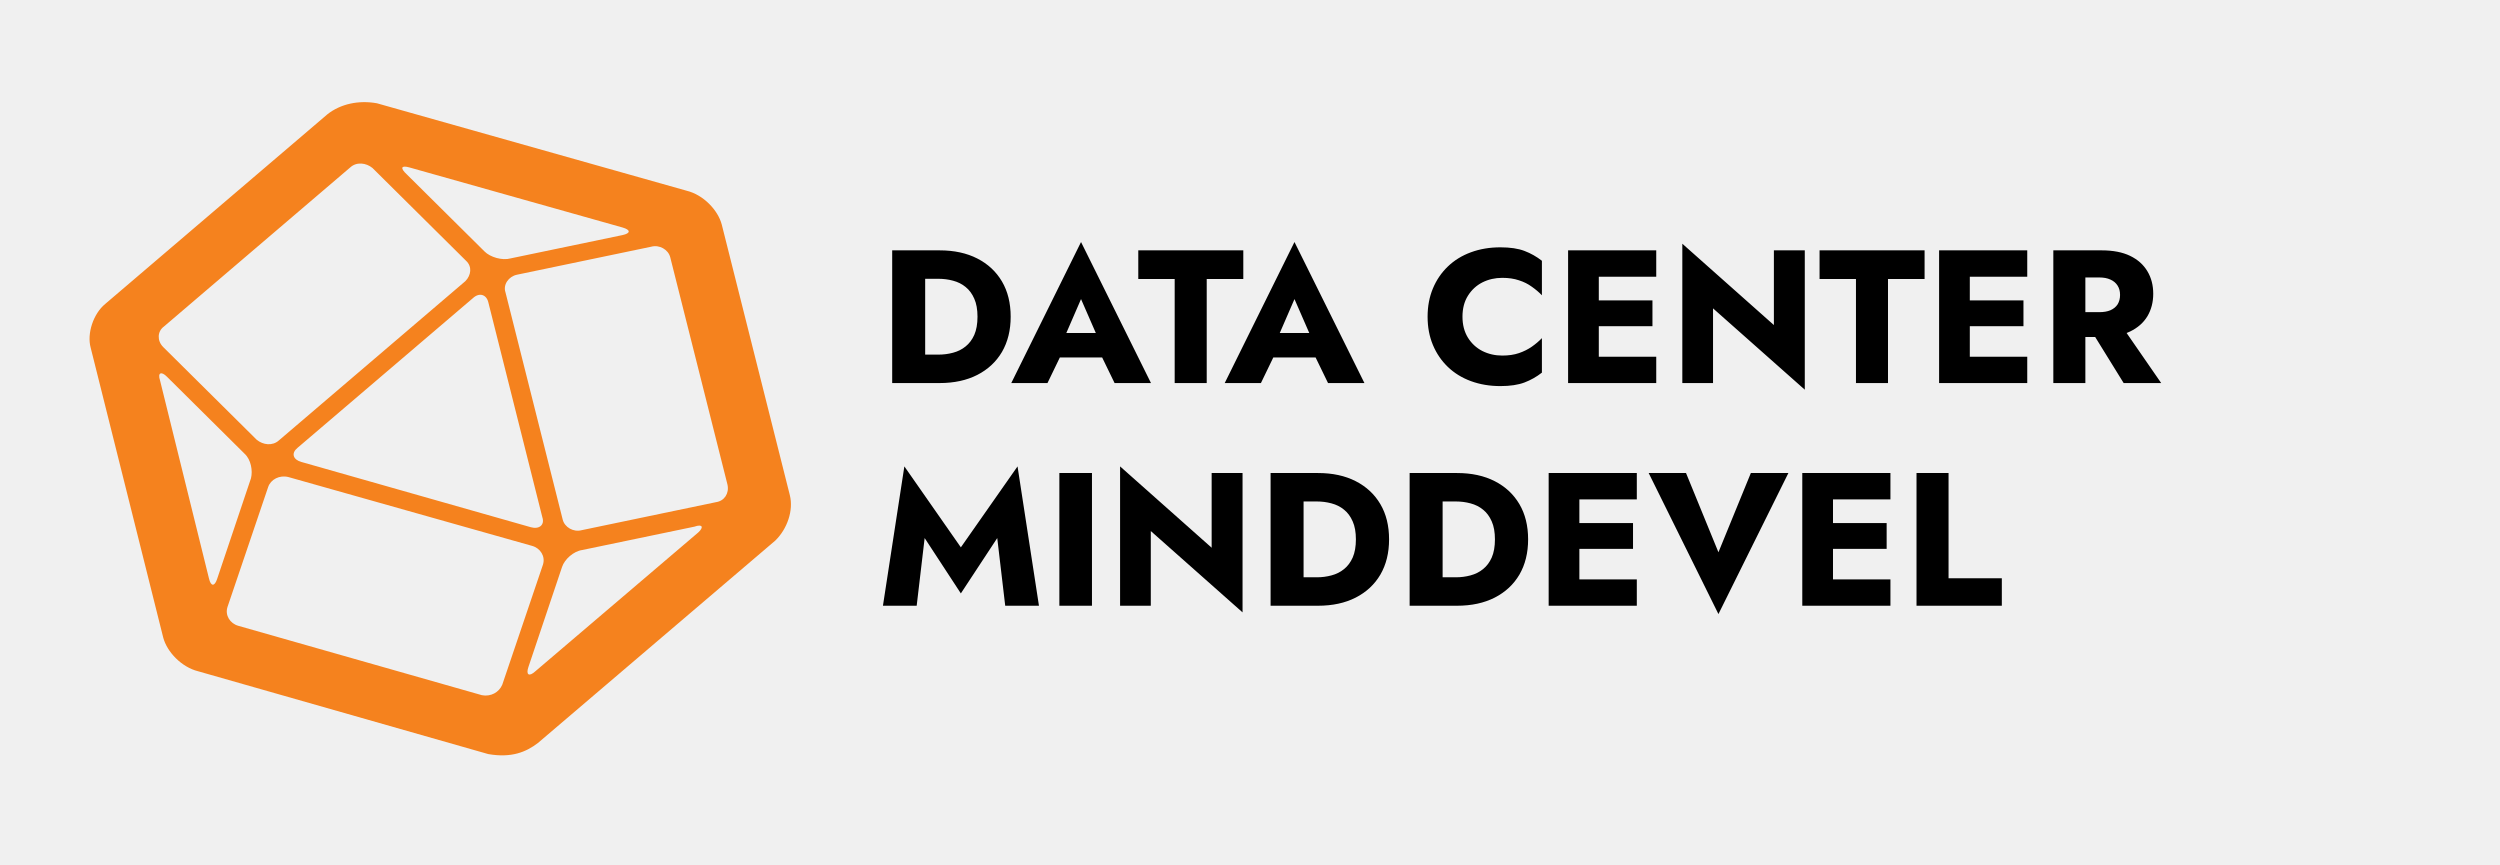
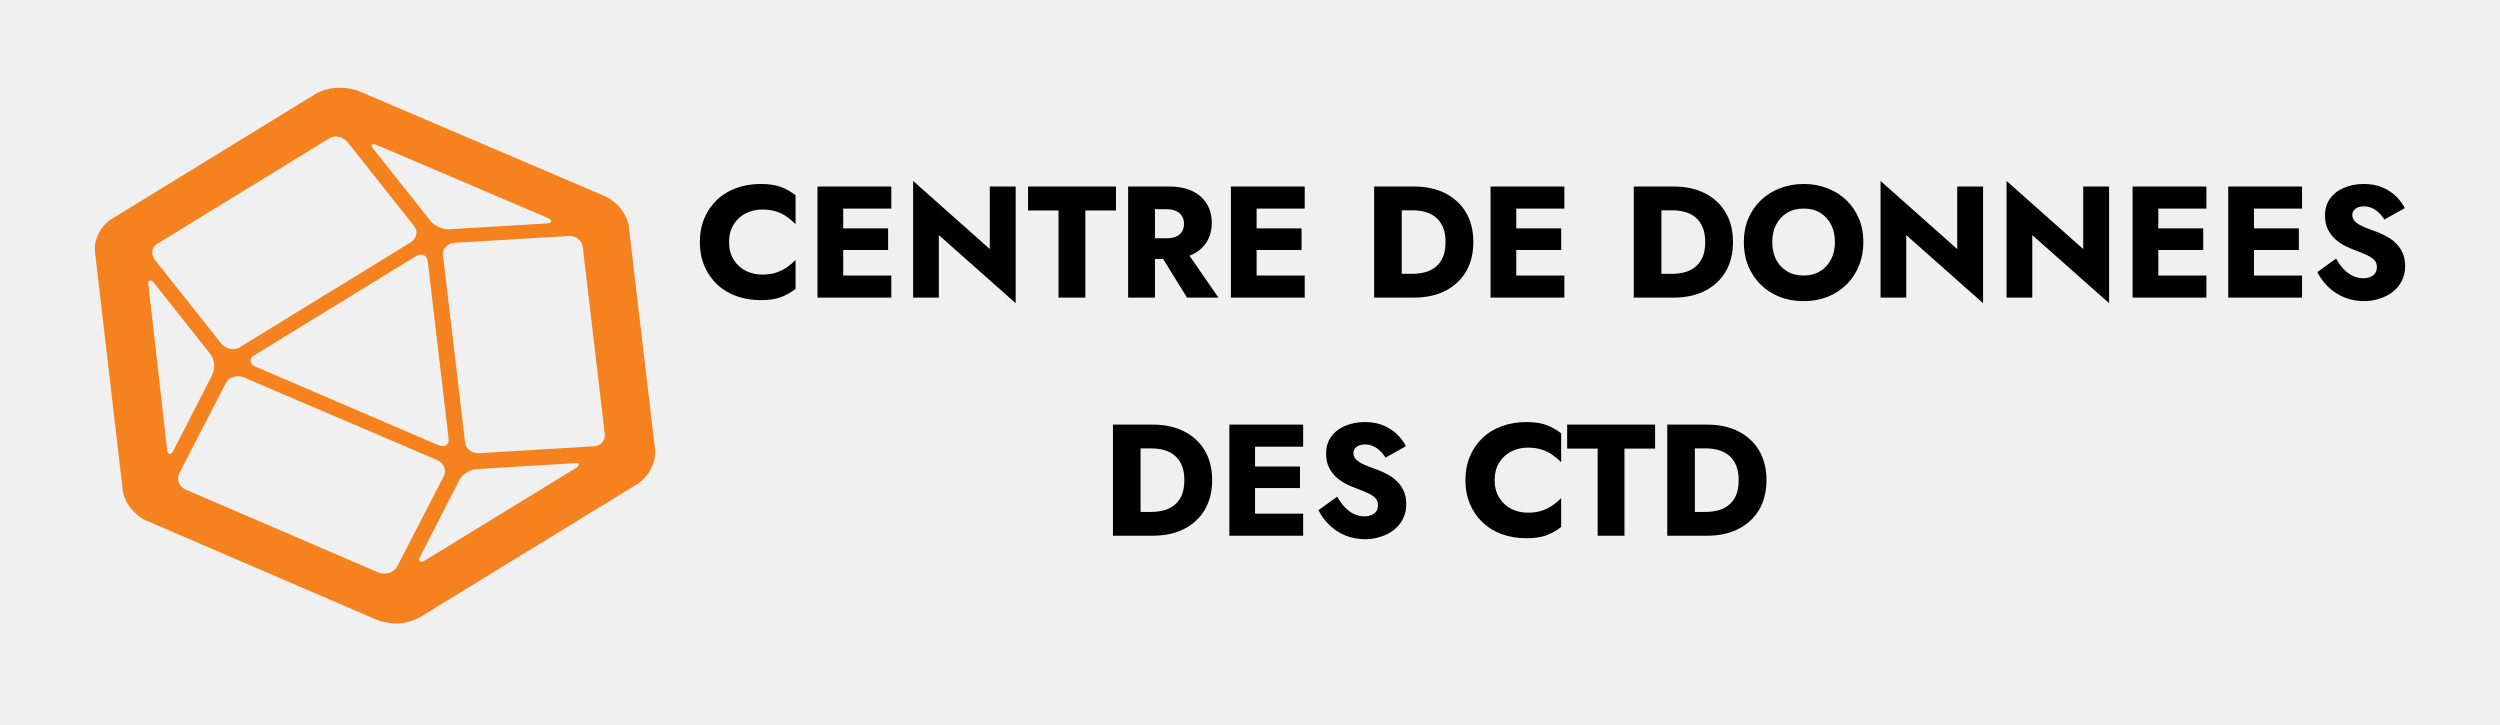
- <svg xmlns="http://www.w3.org/2000/svg" width="211" height="73" viewBox="0 0 211 73" fill="none">
-   <path d="M75.301 21.13V32.33H78.085V21.13H75.301ZM79.301 32.33C80.527 32.33 81.589 32.1 82.485 31.642C83.381 31.183 84.074 30.538 84.565 29.706C85.055 28.863 85.301 27.871 85.301 26.73C85.301 25.578 85.055 24.586 84.565 23.754C84.074 22.922 83.381 22.276 82.485 21.818C81.589 21.359 80.527 21.13 79.301 21.13H77.093V23.53H79.205C79.631 23.53 80.042 23.583 80.437 23.69C80.842 23.797 81.194 23.973 81.493 24.218C81.802 24.463 82.047 24.794 82.229 25.21C82.41 25.615 82.501 26.122 82.501 26.73C82.501 27.338 82.41 27.85 82.229 28.266C82.047 28.671 81.802 28.997 81.493 29.242C81.194 29.487 80.842 29.663 80.437 29.77C80.042 29.877 79.631 29.93 79.205 29.93H77.093V32.33H79.301ZM88.311 30.17H94.231L94.055 28.106H88.503L88.311 30.17ZM91.239 25.242L92.823 28.874L92.727 29.562L94.071 32.33H97.143L91.239 20.426L85.351 32.33H88.407L89.799 29.45L89.671 28.858L91.239 25.242ZM96.071 23.546H99.143V32.33H101.847V23.546H104.935V21.13H96.071V23.546ZM106.326 30.17H112.246L112.07 28.106H106.518L106.326 30.17ZM109.254 25.242L110.838 28.874L110.742 29.562L112.086 32.33H115.158L109.254 20.426L103.366 32.33H106.422L107.814 29.45L107.686 28.858L109.254 25.242ZM123.433 26.73C123.433 26.037 123.587 25.445 123.897 24.954C124.206 24.463 124.611 24.09 125.113 23.834C125.625 23.578 126.185 23.45 126.793 23.45C127.326 23.45 127.795 23.519 128.201 23.658C128.606 23.786 128.969 23.967 129.289 24.202C129.609 24.426 129.891 24.666 130.137 24.922V22.01C129.689 21.658 129.198 21.381 128.665 21.178C128.131 20.975 127.454 20.874 126.633 20.874C125.737 20.874 124.91 21.012 124.153 21.29C123.395 21.567 122.745 21.967 122.201 22.49C121.657 23.012 121.235 23.631 120.937 24.346C120.638 25.061 120.489 25.855 120.489 26.73C120.489 27.605 120.638 28.399 120.937 29.114C121.235 29.828 121.657 30.447 122.201 30.97C122.745 31.492 123.395 31.892 124.153 32.17C124.91 32.447 125.737 32.586 126.633 32.586C127.454 32.586 128.131 32.484 128.665 32.282C129.198 32.079 129.689 31.802 130.137 31.45V28.538C129.891 28.794 129.609 29.034 129.289 29.258C128.969 29.482 128.606 29.663 128.201 29.802C127.795 29.941 127.326 30.01 126.793 30.01C126.185 30.01 125.625 29.882 125.113 29.626C124.611 29.37 124.206 28.997 123.897 28.506C123.587 28.005 123.433 27.413 123.433 26.73ZM134.139 32.33H139.787V30.106H134.139V32.33ZM134.139 23.354H139.787V21.13H134.139V23.354ZM134.139 27.53H139.467V25.354H134.139V27.53ZM132.347 21.13V32.33H134.939V21.13H132.347ZM149.716 21.13V27.434L141.988 20.57V32.33H144.58V26.026L152.324 32.89V21.13H149.716ZM153.571 23.546H156.643V32.33H159.347V23.546H162.435V21.13H153.571V23.546ZM165.452 32.33H171.1V30.106H165.452V32.33ZM165.452 23.354H171.1V21.13H165.452V23.354ZM165.452 27.53H170.78V25.354H165.452V27.53ZM163.66 21.13V32.33H166.252V21.13H163.66ZM176.101 27.258L179.237 32.33H182.405L178.901 27.258H176.101ZM173.301 21.13V32.33H176.005V21.13H173.301ZM174.997 23.418H177.189C177.551 23.418 177.861 23.477 178.117 23.594C178.383 23.711 178.586 23.882 178.725 24.106C178.863 24.319 178.933 24.581 178.933 24.89C178.933 25.199 178.863 25.466 178.725 25.69C178.586 25.903 178.383 26.069 178.117 26.186C177.861 26.293 177.551 26.346 177.189 26.346H174.997V28.442H177.381C178.341 28.442 179.141 28.287 179.781 27.978C180.421 27.669 180.906 27.242 181.237 26.698C181.567 26.143 181.733 25.509 181.733 24.794C181.733 24.069 181.567 23.434 181.237 22.89C180.906 22.335 180.421 21.903 179.781 21.594C179.141 21.285 178.341 21.13 177.381 21.13H174.997V23.418Z" fill="black" />
+ <svg xmlns="http://www.w3.org/2000/svg" width="252" height="73" viewBox="0 0 252 73" fill="none">
+   <path d="M73.488 24.4C73.488 23.707 73.643 23.115 73.952 22.624C74.261 22.133 74.667 21.76 75.168 21.504C75.68 21.248 76.24 21.12 76.848 21.12C77.381 21.12 77.851 21.189 78.256 21.328C78.661 21.456 79.024 21.637 79.344 21.872C79.664 22.096 79.947 22.336 80.192 22.592V19.68C79.744 19.328 79.253 19.051 78.72 18.848C78.187 18.645 77.509 18.544 76.688 18.544C75.792 18.544 74.965 18.683 74.208 18.96C73.451 19.237 72.8 19.637 72.256 20.16C71.712 20.683 71.291 21.301 70.992 22.016C70.693 22.731 70.544 23.525 70.544 24.4C70.544 25.275 70.693 26.069 70.992 26.784C71.291 27.499 71.712 28.117 72.256 28.64C72.8 29.163 73.451 29.563 74.208 29.84C74.965 30.117 75.792 30.256 76.688 30.256C77.509 30.256 78.187 30.155 78.72 29.952C79.253 29.749 79.744 29.472 80.192 29.12V26.208C79.947 26.464 79.664 26.704 79.344 26.928C79.024 27.152 78.661 27.333 78.256 27.472C77.851 27.611 77.381 27.68 76.848 27.68C76.24 27.68 75.68 27.552 75.168 27.296C74.667 27.04 74.261 26.667 73.952 26.176C73.643 25.675 73.488 25.083 73.488 24.4ZM84.195 30H89.843V27.776H84.195V30ZM84.195 21.024H89.843V18.8H84.195V21.024ZM84.195 25.2H89.523V23.024H84.195V25.2ZM82.403 18.8V30H84.995V18.8H82.403ZM99.771 18.8V25.104L92.043 18.24V30H94.635V23.696L102.379 30.56V18.8H99.771ZM103.627 21.216H106.699V30H109.403V21.216H112.491V18.8H103.627V21.216ZM116.515 24.928L119.651 30H122.819L119.315 24.928H116.515ZM113.715 18.8V30H116.419V18.8H113.715ZM115.411 21.088H117.603C117.966 21.088 118.275 21.147 118.531 21.264C118.798 21.381 119.001 21.552 119.139 21.776C119.278 21.989 119.347 22.251 119.347 22.56C119.347 22.869 119.278 23.136 119.139 23.36C119.001 23.573 118.798 23.739 118.531 23.856C118.275 23.963 117.966 24.016 117.603 24.016H115.411V26.112H117.795C118.755 26.112 119.555 25.957 120.195 25.648C120.835 25.339 121.321 24.912 121.651 24.368C121.982 23.813 122.147 23.179 122.147 22.464C122.147 21.739 121.982 21.104 121.651 20.56C121.321 20.005 120.835 19.573 120.195 19.264C119.555 18.955 118.755 18.8 117.795 18.8H115.411V21.088ZM125.867 30H131.515V27.776H125.867V30ZM125.867 21.024H131.515V18.8H125.867V21.024ZM125.867 25.2H131.195V23.024H125.867V25.2ZM124.075 18.8V30H126.667V18.8H124.075ZM138.512 18.8V30H141.296V18.8H138.512ZM142.512 30C143.739 30 144.8 29.771 145.696 29.312C146.592 28.853 147.285 28.208 147.776 27.376C148.267 26.533 148.512 25.541 148.512 24.4C148.512 23.248 148.267 22.256 147.776 21.424C147.285 20.592 146.592 19.947 145.696 19.488C144.8 19.029 143.739 18.8 142.512 18.8H140.304V21.2H142.416C142.843 21.2 143.253 21.253 143.648 21.36C144.053 21.467 144.405 21.643 144.704 21.888C145.013 22.133 145.259 22.464 145.44 22.88C145.621 23.285 145.712 23.792 145.712 24.4C145.712 25.008 145.621 25.52 145.44 25.936C145.259 26.341 145.013 26.667 144.704 26.912C144.405 27.157 144.053 27.333 143.648 27.44C143.253 27.547 142.843 27.6 142.416 27.6H140.304V30H142.512ZM152.039 30H157.687V27.776H152.039V30ZM152.039 21.024H157.687V18.8H152.039V21.024ZM152.039 25.2H157.367V23.024H152.039V25.2ZM150.247 18.8V30H152.839V18.8H150.247ZM164.684 18.8V30H167.468V18.8H164.684ZM168.684 30C169.911 30 170.972 29.771 171.868 29.312C172.764 28.853 173.457 28.208 173.948 27.376C174.439 26.533 174.684 25.541 174.684 24.4C174.684 23.248 174.439 22.256 173.948 21.424C173.457 20.592 172.764 19.947 171.868 19.488C170.972 19.029 169.911 18.8 168.684 18.8H166.476V21.2H168.588C169.015 21.2 169.425 21.253 169.82 21.36C170.225 21.467 170.577 21.643 170.876 21.888C171.185 22.133 171.431 22.464 171.612 22.88C171.793 23.285 171.884 23.792 171.884 24.4C171.884 25.008 171.793 25.52 171.612 25.936C171.431 26.341 171.185 26.667 170.876 26.912C170.577 27.157 170.225 27.333 169.82 27.44C169.425 27.547 169.015 27.6 168.588 27.6H166.476V30H168.684ZM178.642 24.4C178.642 23.739 178.77 23.157 179.026 22.656C179.293 22.144 179.661 21.744 180.13 21.456C180.61 21.168 181.17 21.024 181.81 21.024C182.461 21.024 183.021 21.168 183.49 21.456C183.96 21.744 184.322 22.144 184.578 22.656C184.834 23.157 184.962 23.739 184.962 24.4C184.962 25.061 184.829 25.648 184.562 26.16C184.306 26.661 183.938 27.056 183.458 27.344C182.989 27.632 182.44 27.776 181.81 27.776C181.17 27.776 180.61 27.632 180.13 27.344C179.661 27.056 179.293 26.661 179.026 26.16C178.77 25.648 178.642 25.061 178.642 24.4ZM175.778 24.4C175.778 25.264 175.922 26.059 176.21 26.784C176.509 27.509 176.925 28.139 177.458 28.672C178.002 29.205 178.642 29.621 179.378 29.92C180.114 30.208 180.925 30.352 181.81 30.352C182.685 30.352 183.49 30.208 184.226 29.92C184.962 29.621 185.597 29.205 186.13 28.672C186.674 28.139 187.09 27.509 187.378 26.784C187.677 26.059 187.826 25.264 187.826 24.4C187.826 23.536 187.677 22.747 187.378 22.032C187.08 21.317 186.658 20.699 186.114 20.176C185.57 19.653 184.93 19.253 184.194 18.976C183.469 18.688 182.674 18.544 181.81 18.544C180.957 18.544 180.162 18.688 179.426 18.976C178.69 19.253 178.05 19.653 177.506 20.176C176.962 20.699 176.536 21.317 176.226 22.032C175.928 22.747 175.778 23.536 175.778 24.4ZM197.287 18.8V25.104L189.559 18.24V30H192.151V23.696L199.895 30.56V18.8H197.287ZM209.99 18.8V25.104L202.262 18.24V30H204.854V23.696L212.598 30.56V18.8H209.99ZM216.757 30H222.405V27.776H216.757V30ZM216.757 21.024H222.405V18.8H216.757V21.024ZM216.757 25.2H222.085V23.024H216.757V25.2ZM214.965 18.8V30H217.557V18.8H214.965ZM226.398 30H232.046V27.776H226.398V30ZM226.398 21.024H232.046V18.8H226.398V21.024ZM226.398 25.2H231.726V23.024H226.398V25.2ZM224.606 18.8V30H227.198V18.8H224.606ZM235.479 26.064L233.59 27.424C233.847 27.957 234.204 28.448 234.663 28.896C235.121 29.344 235.66 29.701 236.279 29.968C236.908 30.224 237.585 30.352 238.311 30.352C238.833 30.352 239.34 30.272 239.831 30.112C240.332 29.963 240.775 29.739 241.159 29.44C241.553 29.141 241.863 28.773 242.087 28.336C242.321 27.888 242.439 27.381 242.439 26.816C242.439 26.347 242.364 25.931 242.215 25.568C242.065 25.205 241.857 24.885 241.591 24.608C241.335 24.331 241.036 24.096 240.695 23.904C240.353 23.701 239.985 23.525 239.591 23.376C239.068 23.195 238.62 23.024 238.247 22.864C237.884 22.704 237.601 22.528 237.399 22.336C237.207 22.144 237.111 21.92 237.111 21.664C237.111 21.419 237.212 21.216 237.415 21.056C237.617 20.885 237.911 20.8 238.295 20.8C238.583 20.8 238.849 20.859 239.095 20.976C239.351 21.083 239.58 21.237 239.783 21.44C239.996 21.632 240.183 21.861 240.343 22.128L242.407 20.976C242.215 20.592 241.937 20.213 241.575 19.84C241.212 19.467 240.753 19.157 240.199 18.912C239.655 18.667 239.009 18.544 238.263 18.544C237.537 18.544 236.876 18.672 236.279 18.928C235.692 19.173 235.223 19.536 234.871 20.016C234.529 20.496 234.359 21.067 234.359 21.728C234.359 22.283 234.46 22.757 234.663 23.152C234.865 23.536 235.121 23.867 235.431 24.144C235.74 24.411 236.065 24.629 236.407 24.8C236.759 24.971 237.068 25.104 237.335 25.2C237.879 25.403 238.316 25.584 238.647 25.744C238.977 25.904 239.217 26.075 239.367 26.256C239.516 26.427 239.591 26.656 239.591 26.944C239.591 27.285 239.463 27.557 239.207 27.76C238.951 27.952 238.625 28.048 238.231 28.048C237.857 28.048 237.5 27.968 237.159 27.808C236.828 27.648 236.519 27.419 236.231 27.12C235.953 26.821 235.703 26.469 235.479 26.064Z" fill="black" />
  <g style="mix-blend-mode:multiply">
-     <path d="M78.04 45.412L81.096 50.084L84.168 45.412L84.84 51.124H87.688L85.88 39.364L81.096 46.196L76.328 39.364L74.52 51.124H77.368L78.04 45.412ZM89.41 39.924V51.124H92.162V39.924H89.41ZM102.263 39.924V46.228L94.535 39.364V51.124H97.127V44.82L104.871 51.684V39.924H102.263ZM107.238 39.924V51.124H110.022V39.924H107.238ZM111.238 51.124C112.465 51.124 113.526 50.894 114.422 50.436C115.318 49.977 116.012 49.332 116.502 48.5C116.993 47.657 117.238 46.665 117.238 45.524C117.238 44.372 116.993 43.38 116.502 42.548C116.012 41.716 115.318 41.07 114.422 40.612C113.526 40.153 112.465 39.924 111.238 39.924H109.03V42.324H111.142C111.569 42.324 111.98 42.377 112.374 42.484C112.78 42.59 113.132 42.766 113.43 43.012C113.74 43.257 113.985 43.588 114.166 44.004C114.348 44.409 114.438 44.916 114.438 45.524C114.438 46.132 114.348 46.644 114.166 47.06C113.985 47.465 113.74 47.79 113.43 48.036C113.132 48.281 112.78 48.457 112.374 48.564C111.98 48.67 111.569 48.724 111.142 48.724H109.03V51.124H111.238ZM118.973 39.924V51.124H121.757V39.924H118.973ZM122.973 51.124C124.199 51.124 125.261 50.894 126.157 50.436C127.053 49.977 127.746 49.332 128.237 48.5C128.727 47.657 128.973 46.665 128.973 45.524C128.973 44.372 128.727 43.38 128.237 42.548C127.746 41.716 127.053 41.07 126.157 40.612C125.261 40.153 124.199 39.924 122.973 39.924H120.765V42.324H122.877C123.303 42.324 123.714 42.377 124.109 42.484C124.514 42.59 124.866 42.766 125.165 43.012C125.474 43.257 125.719 43.588 125.901 44.004C126.082 44.409 126.173 44.916 126.173 45.524C126.173 46.132 126.082 46.644 125.901 47.06C125.719 47.465 125.474 47.79 125.165 48.036C124.866 48.281 124.514 48.457 124.109 48.564C123.714 48.67 123.303 48.724 122.877 48.724H120.765V51.124H122.973ZM132.499 51.124H138.147V48.9H132.499V51.124ZM132.499 42.148H138.147V39.924H132.499V42.148ZM132.499 46.324H137.827V44.148H132.499V46.324ZM130.707 39.924V51.124H133.299V39.924H130.707ZM145.036 46.612L142.3 39.924H139.148L145.036 51.828L150.94 39.924H147.772L145.036 46.612ZM153.905 51.124H159.553V48.9H153.905V51.124ZM153.905 42.148H159.553V39.924H153.905V42.148ZM153.905 46.324H159.233V44.148H153.905V46.324ZM152.113 39.924V51.124H154.705V39.924H152.113ZM161.754 39.924V51.124H168.954V48.804H164.458V39.924H161.754Z" fill="black" />
+     <path d="M112.184 42.8V54H114.968V42.8H112.184ZM116.184 54C117.411 54 118.472 53.771 119.368 53.312C120.264 52.853 120.957 52.208 121.448 51.376C121.939 50.533 122.184 49.541 122.184 48.4C122.184 47.248 121.939 46.256 121.448 45.424C120.957 44.592 120.264 43.947 119.368 43.488C118.472 43.029 117.411 42.8 116.184 42.8H113.976V45.2H116.088C116.515 45.2 116.925 45.253 117.32 45.36C117.725 45.467 118.077 45.643 118.376 45.888C118.685 46.133 118.931 46.464 119.112 46.88C119.293 47.285 119.384 47.792 119.384 48.4C119.384 49.008 119.293 49.52 119.112 49.936C118.931 50.341 118.685 50.667 118.376 50.912C118.077 51.157 117.725 51.333 117.32 51.44C116.925 51.547 116.515 51.6 116.088 51.6H113.976V54H116.184ZM125.71 54H131.358V51.776H125.71V54ZM125.71 45.024H131.358V42.8H125.71V45.024ZM125.71 49.2H131.038V47.024H125.71V49.2ZM123.918 42.8V54H126.51V42.8H123.918ZM134.791 50.064L132.903 51.424C133.159 51.957 133.516 52.448 133.975 52.896C134.434 53.344 134.972 53.701 135.591 53.968C136.22 54.224 136.898 54.352 137.623 54.352C138.146 54.352 138.652 54.272 139.143 54.112C139.644 53.963 140.087 53.739 140.471 53.44C140.866 53.141 141.175 52.773 141.399 52.336C141.634 51.888 141.751 51.381 141.751 50.816C141.751 50.347 141.676 49.931 141.527 49.568C141.378 49.205 141.17 48.885 140.903 48.608C140.647 48.331 140.348 48.096 140.007 47.904C139.666 47.701 139.298 47.525 138.903 47.376C138.38 47.195 137.932 47.024 137.559 46.864C137.196 46.704 136.914 46.528 136.711 46.336C136.519 46.144 136.423 45.92 136.423 45.664C136.423 45.419 136.524 45.216 136.727 45.056C136.93 44.885 137.223 44.8 137.607 44.8C137.895 44.8 138.162 44.859 138.407 44.976C138.663 45.083 138.892 45.237 139.095 45.44C139.308 45.632 139.495 45.861 139.655 46.128L141.719 44.976C141.527 44.592 141.25 44.213 140.887 43.84C140.524 43.467 140.066 43.157 139.511 42.912C138.967 42.667 138.322 42.544 137.575 42.544C136.85 42.544 136.188 42.672 135.591 42.928C135.004 43.173 134.535 43.536 134.183 44.016C133.842 44.496 133.671 45.067 133.671 45.728C133.671 46.283 133.772 46.757 133.975 47.152C134.178 47.536 134.434 47.867 134.743 48.144C135.052 48.411 135.378 48.629 135.719 48.8C136.071 48.971 136.38 49.104 136.647 49.2C137.191 49.403 137.628 49.584 137.959 49.744C138.29 49.904 138.53 50.075 138.679 50.256C138.828 50.427 138.903 50.656 138.903 50.944C138.903 51.285 138.775 51.557 138.519 51.76C138.263 51.952 137.938 52.048 137.543 52.048C137.17 52.048 136.812 51.968 136.471 51.808C136.14 51.648 135.831 51.419 135.543 51.12C135.266 50.821 135.015 50.469 134.791 50.064ZM150.66 48.4C150.66 47.707 150.815 47.115 151.124 46.624C151.433 46.133 151.839 45.76 152.34 45.504C152.852 45.248 153.412 45.12 154.02 45.12C154.553 45.12 155.023 45.189 155.428 45.328C155.833 45.456 156.196 45.637 156.516 45.872C156.836 46.096 157.119 46.336 157.364 46.592V43.68C156.916 43.328 156.425 43.051 155.892 42.848C155.359 42.645 154.681 42.544 153.86 42.544C152.964 42.544 152.137 42.683 151.38 42.96C150.623 43.237 149.972 43.637 149.428 44.16C148.884 44.683 148.463 45.301 148.164 46.016C147.865 46.731 147.716 47.525 147.716 48.4C147.716 49.275 147.865 50.069 148.164 50.784C148.463 51.499 148.884 52.117 149.428 52.64C149.972 53.163 150.623 53.563 151.38 53.84C152.137 54.117 152.964 54.256 153.86 54.256C154.681 54.256 155.359 54.155 155.892 53.952C156.425 53.749 156.916 53.472 157.364 53.12V50.208C157.119 50.464 156.836 50.704 156.516 50.928C156.196 51.152 155.833 51.333 155.428 51.472C155.023 51.611 154.553 51.68 154.02 51.68C153.412 51.68 152.852 51.552 152.34 51.296C151.839 51.04 151.433 50.667 151.124 50.176C150.815 49.675 150.66 49.083 150.66 48.4ZM157.97 45.216H161.042V54H163.746V45.216H166.834V42.8H157.97V45.216ZM168.059 42.8V54H170.843V42.8H168.059ZM172.059 54C173.286 54 174.347 53.771 175.243 53.312C176.139 52.853 176.832 52.208 177.323 51.376C177.814 50.533 178.059 49.541 178.059 48.4C178.059 47.248 177.814 46.256 177.323 45.424C176.832 44.592 176.139 43.947 175.243 43.488C174.347 43.029 173.286 42.8 172.059 42.8H169.851V45.2H171.963C172.39 45.2 172.8 45.253 173.195 45.36C173.6 45.467 173.952 45.643 174.251 45.888C174.56 46.133 174.806 46.464 174.987 46.88C175.168 47.285 175.259 47.792 175.259 48.4C175.259 49.008 175.168 49.52 174.987 49.936C174.806 50.341 174.56 50.667 174.251 50.912C173.952 51.157 173.6 51.333 173.195 51.44C172.8 51.547 172.39 51.6 171.963 51.6H169.851V54H172.059Z" fill="black" />
  </g>
  <g clip-path="url(#clip0_4_23)">
-     <path d="M45.399 62.71L65.427 45.631C66.447 44.646 66.984 43.071 66.662 41.792L60.917 18.954C60.594 17.724 59.36 16.444 57.963 16.1L31.814 8.717C30.28 8.438 28.736 8.767 27.626 9.652L8.886 25.648C7.866 26.485 7.329 28.158 7.651 29.339L13.773 53.801C14.095 55.032 15.33 56.311 16.726 56.656L41.211 63.645C43.159 63.984 44.391 63.48 45.399 62.71V62.71ZM34.553 14.131L52.54 19.2C53.238 19.397 53.238 19.692 52.54 19.84L43.09 21.809C42.392 22.006 41.372 21.71 40.889 21.218L34.338 14.721C33.747 14.18 33.854 13.934 34.552 14.131L34.553 14.131ZM45.775 43.662C45.99 44.302 45.506 44.696 44.808 44.499L25.424 38.986C24.726 38.789 24.565 38.248 25.102 37.805L39.922 25.156C40.459 24.663 41.05 24.86 41.211 25.5L45.775 43.662V43.662ZM13.826 27.567L29.559 14.131C30.096 13.639 30.901 13.737 31.438 14.18L39.331 22.006C39.868 22.498 39.761 23.236 39.278 23.728L23.545 37.165C23.008 37.657 22.203 37.559 21.666 37.116L13.773 29.29C13.236 28.749 13.289 27.961 13.826 27.567H13.826ZM17.639 48.83L13.504 32.096C13.289 31.456 13.612 31.308 14.095 31.8L20.646 38.297C21.183 38.789 21.344 39.725 21.183 40.364L18.337 48.83C18.122 49.519 17.8 49.519 17.639 48.83L17.639 48.83ZM40.674 58.674L20.109 52.817C19.411 52.62 18.981 51.931 19.196 51.242L22.633 41.103C22.847 40.463 23.599 40.069 24.351 40.266L44.916 46.074C45.614 46.27 46.043 46.96 45.828 47.649L42.392 57.788C42.124 58.428 41.426 58.821 40.674 58.674H40.674ZM58.93 44.941L45.184 56.656C44.647 57.148 44.379 56.951 44.593 56.311L47.439 47.846C47.654 47.206 48.406 46.517 49.158 46.418L58.608 44.45C59.306 44.203 59.413 44.499 58.93 44.942V44.941ZM60.433 42.382L49.104 44.745C48.406 44.942 47.654 44.499 47.493 43.859L42.66 24.663C42.446 24.024 42.929 23.335 43.627 23.187L54.957 20.824C55.655 20.628 56.406 21.07 56.567 21.71L61.4 40.906C61.561 41.644 61.132 42.284 60.433 42.382Z" fill="#f5821e" />
+     <path d="M42.333 62.209L64.302 48.752C65.436 47.958 66.172 46.538 66.024 45.28L63.38 22.832C63.226 21.621 62.179 20.238 60.85 19.72L36.081 9.138C34.607 8.663 33.044 8.764 31.834 9.451L11.276 22.058C10.162 22.712 9.412 24.225 9.574 25.39L12.373 49.43C12.528 50.641 13.575 52.024 14.904 52.541L38.086 62.523C39.959 63.111 41.239 62.801 42.333 62.209V62.209ZM38.062 14.648L55.102 21.919C55.763 22.201 55.724 22.481 55.017 22.526L45.455 23.099C44.741 23.19 43.776 22.77 43.365 22.238L37.773 15.178C37.263 14.584 37.401 14.365 38.062 14.648L38.062 14.648ZM45.215 44.194C45.342 44.831 44.814 45.138 44.153 44.855L25.798 36.973C25.137 36.691 25.049 36.155 25.636 35.809L41.894 25.84C42.488 25.447 43.043 25.714 43.117 26.343L45.215 44.194L45.215 44.194ZM15.886 24.555L33.147 13.964C33.74 13.571 34.52 13.774 34.99 14.268L41.728 22.771C42.192 23.312 41.989 23.997 41.448 24.398L24.188 34.989C23.594 35.382 22.814 35.178 22.344 34.685L15.606 26.181C15.149 25.594 15.306 24.855 15.886 24.555L15.886 24.555ZM16.835 45.244L14.972 28.806C14.845 28.169 15.181 28.073 15.592 28.606L21.184 35.666C21.648 36.206 21.683 37.115 21.44 37.7L17.522 45.34C17.22 45.964 16.902 45.92 16.835 45.244L16.835 45.244ZM38.213 57.734L18.741 49.363C18.079 49.081 17.747 48.369 18.05 47.745L22.77 38.598C23.066 38.021 23.858 37.75 24.572 38.04L44.051 46.364C44.712 46.646 45.044 47.359 44.742 47.983L40.022 57.129C39.673 57.699 38.934 57.977 38.213 57.734L38.213 57.734ZM57.997 47.209L42.919 56.438C42.326 56.831 42.088 56.608 42.383 56.03L46.302 48.39C46.598 47.813 47.428 47.262 48.182 47.272L57.745 46.698C58.464 46.56 58.531 46.855 57.997 47.209L57.997 47.209ZM59.815 44.987L48.349 45.677C47.636 45.768 46.955 45.245 46.88 44.616L44.655 25.748C44.528 25.112 45.095 24.524 45.801 24.48L57.266 23.79C57.98 23.699 58.661 24.222 58.735 24.851L60.961 43.719C61.022 44.441 60.515 44.989 59.815 44.987Z" fill="#F5821E" />
  </g>
  <defs>
    <clipPath id="clip0_4_23">
-       <rect width="59.206" height="55.132" fill="white" transform="translate(7.55821 8.61442)" />
+       <rect width="58.846" height="52.795" fill="white" transform="translate(12.2156 5.71983) rotate(7.91736)" />
    </clipPath>
  </defs>
</svg>
